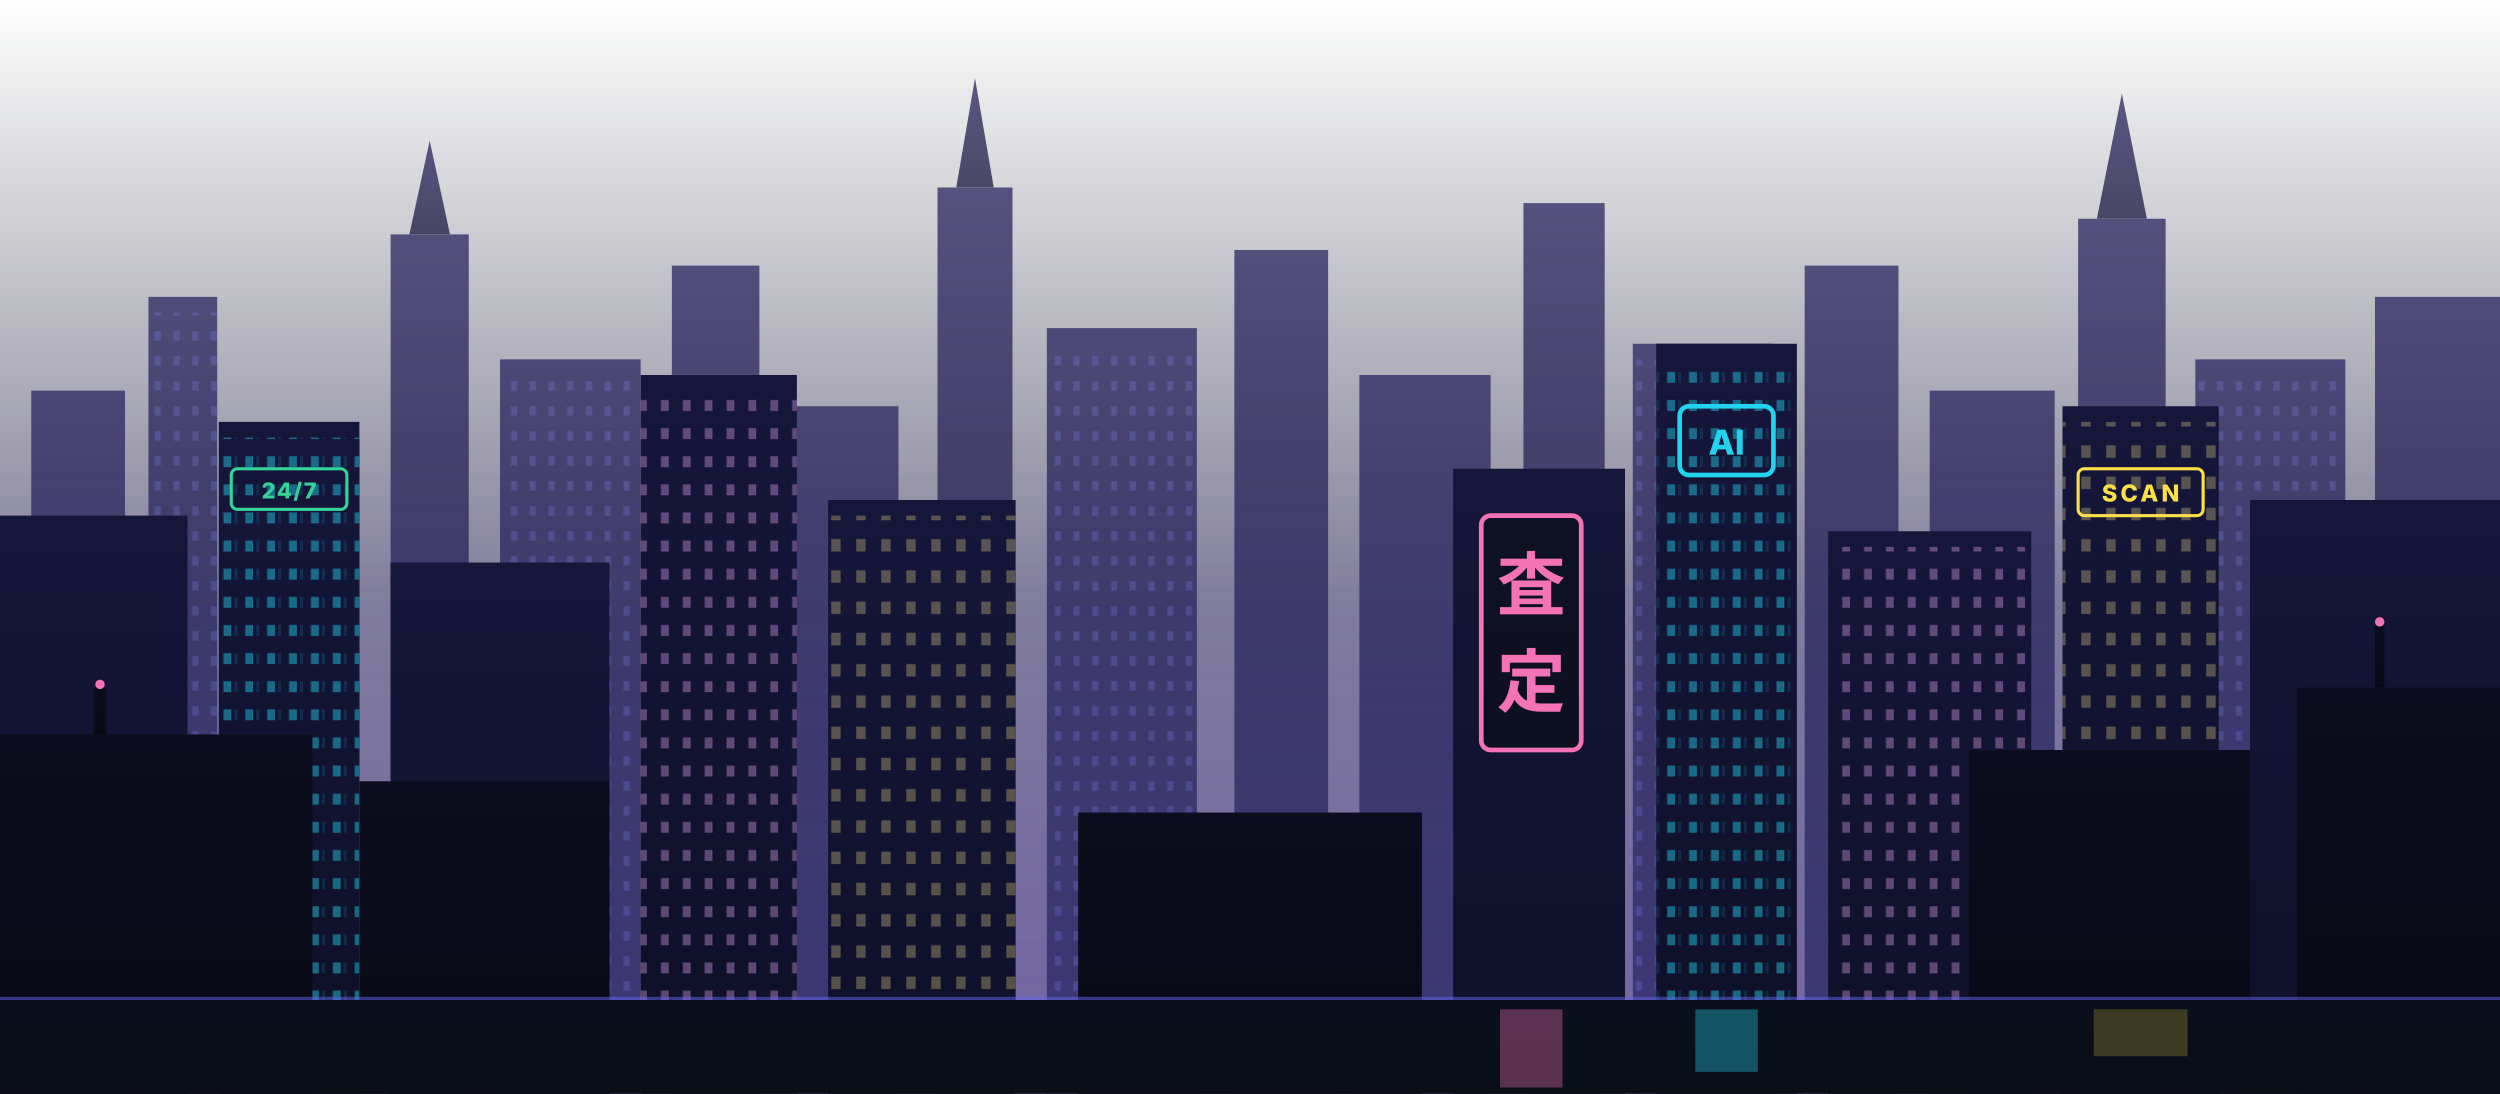
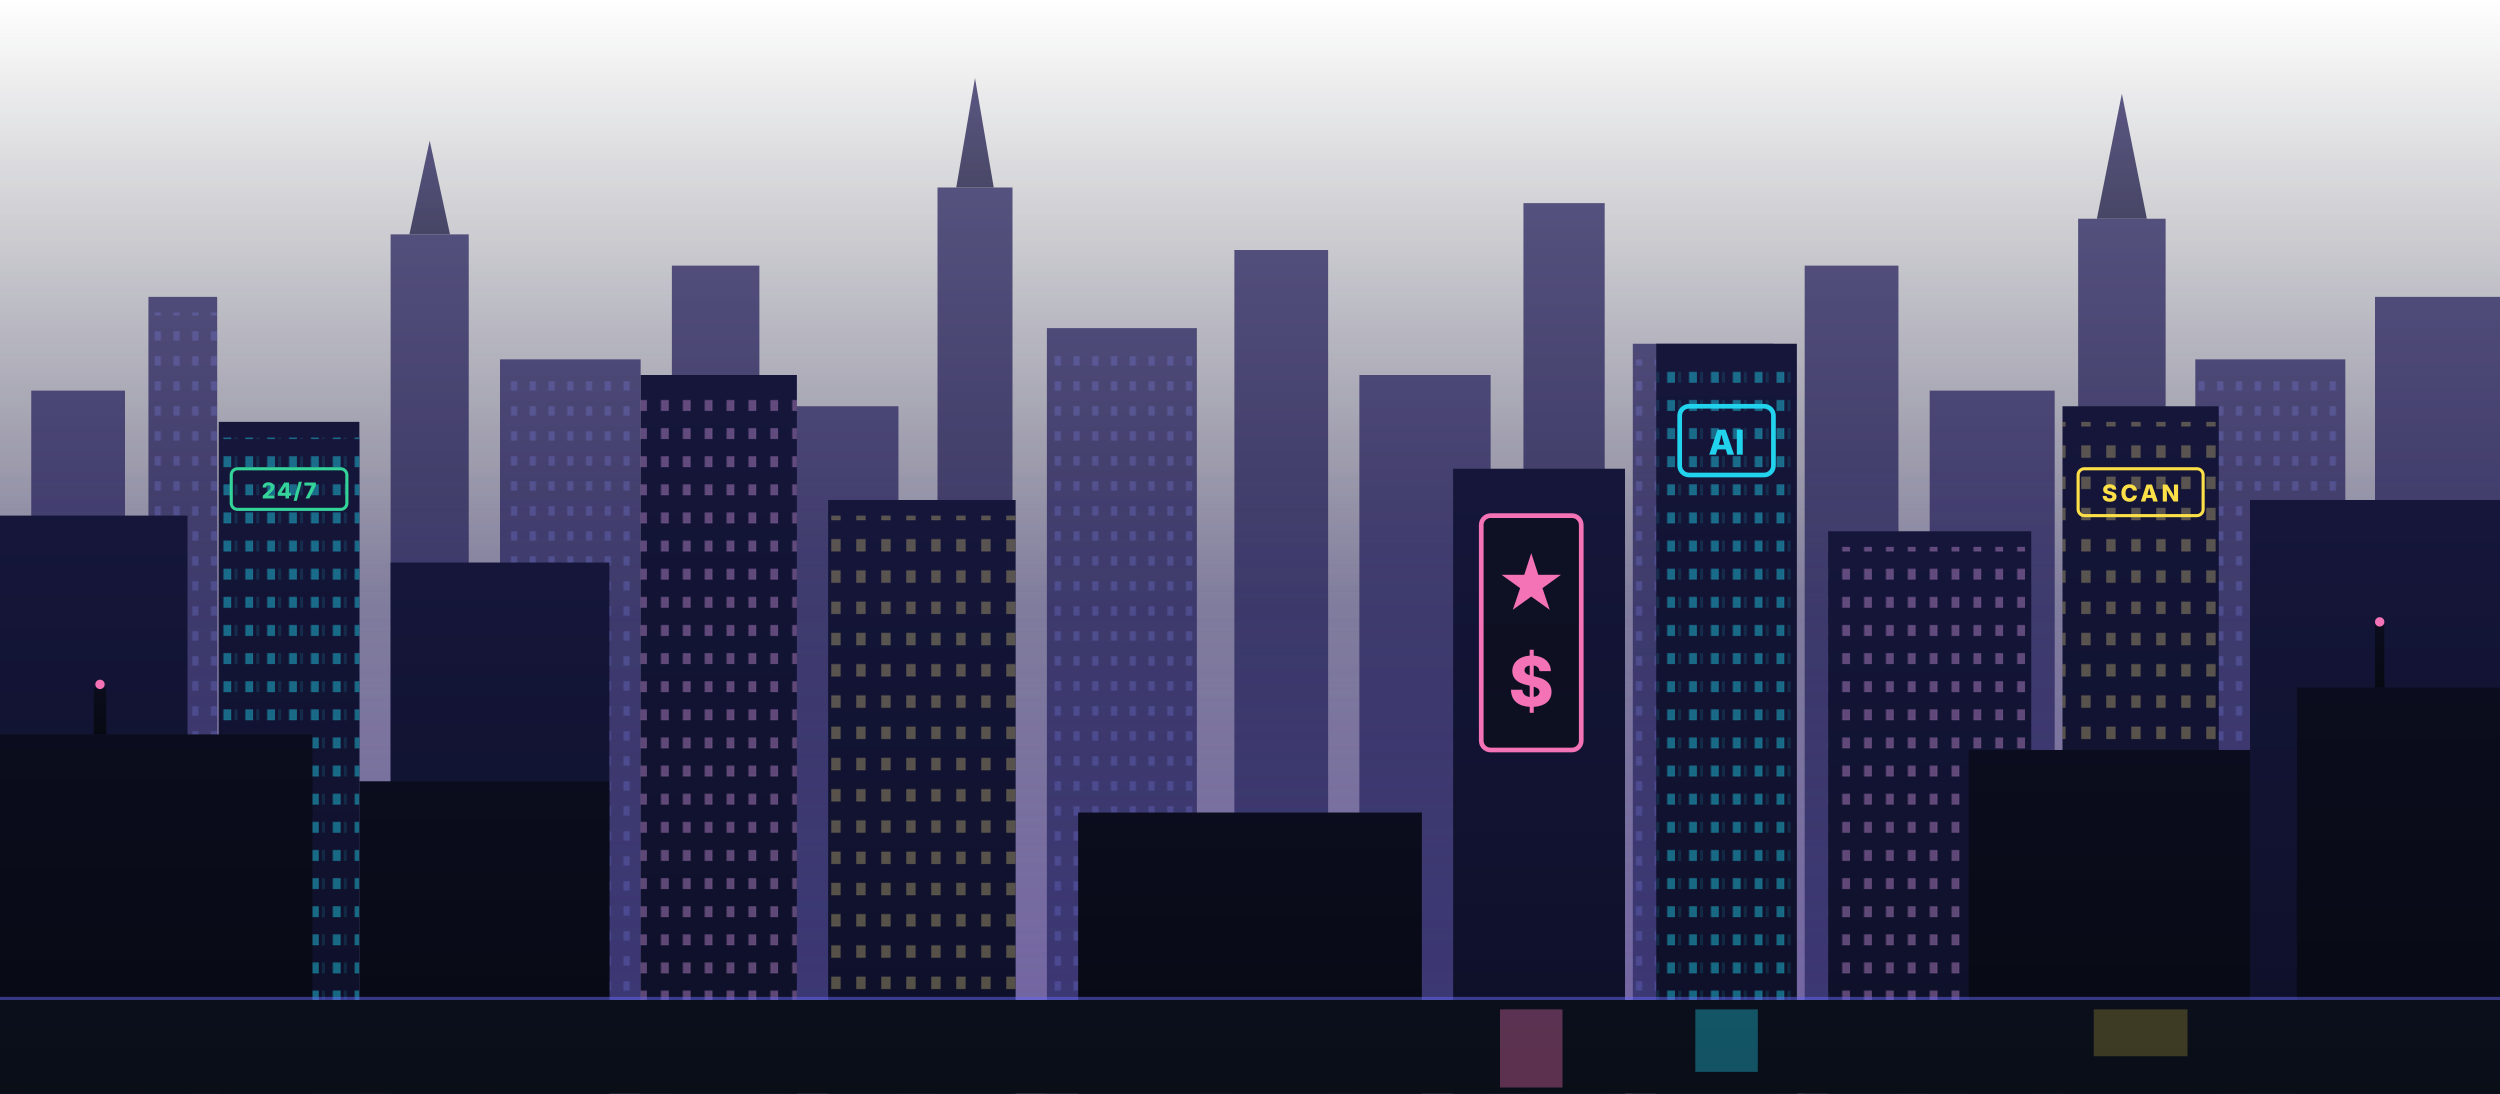
<svg class="g-city" viewBox="0 0 1600 700" preserveAspectRatio="xMidYMax slice" aria-hidden="true">
  <defs>
    <linearGradient id="gc-sky" x1="0" y1="0" x2="0" y2="1">
      <stop offset="0" stop-color="#0A0E17" stop-opacity="0" />
      <stop offset=".55" stop-color="#1B1446" stop-opacity=".55" />
      <stop offset="1" stop-color="#3B1D5E" stop-opacity=".7" />
    </linearGradient>
    <linearGradient id="gc-far" x1="0" y1="0" x2="0" y2="1">
      <stop offset="0" stop-color="#2A2560" />
      <stop offset="1" stop-color="#1A1840" />
    </linearGradient>
    <linearGradient id="gc-mid" x1="0" y1="0" x2="0" y2="1">
      <stop offset="0" stop-color="#15163A" />
      <stop offset="1" stop-color="#0E1028" />
    </linearGradient>
    <linearGradient id="gc-near" x1="0" y1="0" x2="0" y2="1">
      <stop offset="0" stop-color="#0B0D1E" />
      <stop offset="1" stop-color="#070912" />
    </linearGradient>
    <linearGradient id="gc-fog" x1="0" y1="0" x2="0" y2="1">
      <stop offset="0" stop-color="#6366F1" stop-opacity="0" />
      <stop offset="1" stop-color="#6366F1" stop-opacity=".22" />
    </linearGradient>
    <linearGradient id="gc-street" x1="0" y1="0" x2="0" y2="1">
      <stop offset="0" stop-color="#0B0F1C" />
      <stop offset="1" stop-color="#0A0E17" />
    </linearGradient>
    <pattern id="gc-w1" width="12" height="16" patternUnits="userSpaceOnUse">
      <rect x="3" y="4" width="4" height="6" fill="#8B8FFF" opacity=".28" />
    </pattern>
    <pattern id="gc-w2" width="14" height="18" patternUnits="userSpaceOnUse">
      <rect x="3" y="4" width="5" height="7" fill="#22D3EE" opacity=".45" />
      <rect x="10" y="4" width="2" height="7" fill="#22D3EE" opacity=".12" />
    </pattern>
    <pattern id="gc-w3" width="14" height="18" patternUnits="userSpaceOnUse">
      <rect x="3" y="4" width="5" height="7" fill="#F0ABFC" opacity=".35" />
    </pattern>
    <pattern id="gc-w4" width="16" height="20" patternUnits="userSpaceOnUse">
      <rect x="4" y="5" width="6" height="8" fill="#FDE68A" opacity=".3" />
    </pattern>
  </defs>
  <rect width="1600" height="700" fill="url(#gc-sky)" />
  <g fill="url(#gc-far)" opacity=".75">
    <rect x="20" y="250" width="60" height="450" />
    <rect x="95" y="190" width="44" height="510" />
    <rect x="150" y="280" width="80" height="420" />
    <rect x="250" y="150" width="50" height="550" />
    <path d="M262 150l13-60 13 60z" />
    <rect x="320" y="230" width="90" height="470" />
    <rect x="430" y="170" width="56" height="530" />
    <rect x="505" y="260" width="70" height="440" />
    <rect x="600" y="120" width="48" height="580" />
    <path d="M612 120l12-70 12 70z" />
    <rect x="670" y="210" width="96" height="490" />
    <rect x="790" y="160" width="60" height="540" />
    <rect x="870" y="240" width="84" height="460" />
    <rect x="975" y="130" width="52" height="570" />
    <rect x="1045" y="220" width="90" height="480" />
    <rect x="1155" y="170" width="60" height="530" />
    <rect x="1235" y="250" width="80" height="450" />
    <rect x="1330" y="140" width="56" height="560" />
    <path d="M1342 140l16-80 16 80z" />
    <rect x="1405" y="230" width="96" height="470" />
    <rect x="1520" y="190" width="80" height="510" />
  </g>
  <g fill="url(#gc-w1)" opacity=".8">
    <rect x="95" y="200" width="44" height="500" />
    <rect x="320" y="240" width="90" height="460" />
    <rect x="670" y="220" width="96" height="480" />
    <rect x="1045" y="230" width="90" height="470" />
    <rect x="1405" y="240" width="96" height="460" />
  </g>
  <rect y="300" width="1600" height="400" fill="url(#gc-fog)" />
  <g fill="url(#gc-mid)">
    <rect x="0" y="330" width="120" height="370" />
    <rect x="140" y="270" width="90" height="430" />
    <rect x="250" y="360" width="140" height="340" />
    <rect x="410" y="240" width="100" height="460" />
    <rect x="530" y="320" width="120" height="380" />
    <rect x="930" y="300" width="110" height="400" />
    <rect x="1060" y="220" width="90" height="480" />
    <rect x="1170" y="340" width="130" height="360" />
    <rect x="1320" y="260" width="100" height="440" />
    <rect x="1440" y="320" width="160" height="380" />
  </g>
  <g>
    <rect x="140" y="280" width="90" height="420" fill="url(#gc-w2)" />
    <rect x="410" y="250" width="100" height="450" fill="url(#gc-w3)" />
    <rect x="1060" y="230" width="90" height="470" fill="url(#gc-w2)" />
    <rect x="1320" y="270" width="100" height="430" fill="url(#gc-w4)" />
    <rect x="530" y="330" width="120" height="370" fill="url(#gc-w4)" />
    <rect x="1170" y="350" width="130" height="350" fill="url(#gc-w3)" />
  </g>
  <g font-family="Inter, sans-serif" font-weight="800">
    <rect x="948" y="330" width="64" height="150" rx="6" fill="#0A0E17" fill-opacity=".6" stroke="#F472B6" stroke-width="3" />
-     <text x="980" y="390" fill="#F472B6" font-size="44" text-anchor="middle">査</text>
-     <text x="980" y="452" fill="#F472B6" font-size="44" text-anchor="middle">定</text>
+     <text x="980" y="390" fill="#F472B6" font-size="44" text-anchor="middle">★</text>
+     <text x="980" y="452" fill="#F472B6" font-size="44" text-anchor="middle">$</text>
    <rect x="1075" y="260" width="60" height="44" rx="6" fill="none" stroke="#22D3EE" stroke-width="3" />
    <text x="1105" y="291" fill="#22D3EE" font-size="22" text-anchor="middle">AI</text>
    <rect x="1330" y="300" width="80" height="30" rx="4" fill="none" stroke="#FDE047" stroke-width="2" />
    <text x="1370" y="321" fill="#FDE047" font-size="15" text-anchor="middle" letter-spacing="2">SCAN</text>
    <rect x="148" y="300" width="74" height="26" rx="4" fill="none" stroke="#34D399" stroke-width="2" />
    <text x="185" y="319" fill="#34D399" font-size="14" text-anchor="middle" letter-spacing="1">24/7</text>
  </g>
  <g fill="url(#gc-near)">
    <rect x="0" y="470" width="200" height="230" />
    <rect x="60" y="440" width="8" height="30" />
    <rect x="230" y="500" width="160" height="200" />
    <rect x="690" y="520" width="220" height="180" />
    <rect x="1260" y="480" width="180" height="220" />
    <rect x="1470" y="440" width="130" height="260" />
    <rect x="1520" y="400" width="6" height="40" />
  </g>
  <g fill="#F472B6">
    <circle cx="64" cy="438" r="3" />
    <circle cx="1523" cy="398" r="3" />
  </g>
  <g class="g-traffic">
    <rect x="-80" y="210" width="36" height="3" rx="2" fill="#22D3EE" />
    <rect x="-300" y="170" width="24" height="2" rx="1" fill="#F472B6" />
    <rect x="-560" y="240" width="30" height="2" rx="1" fill="#FDE047" />
  </g>
  <rect y="640" width="1600" height="60" fill="url(#gc-street)" />
  <g opacity=".35">
    <rect x="960" y="646" width="40" height="50" fill="#F472B6" />
    <rect x="1085" y="646" width="40" height="40" fill="#22D3EE" />
    <rect x="1340" y="646" width="60" height="30" fill="#FDE047" opacity=".6" />
  </g>
  <rect y="638" width="1600" height="2" fill="#6366F1" opacity=".5" />
</svg>
